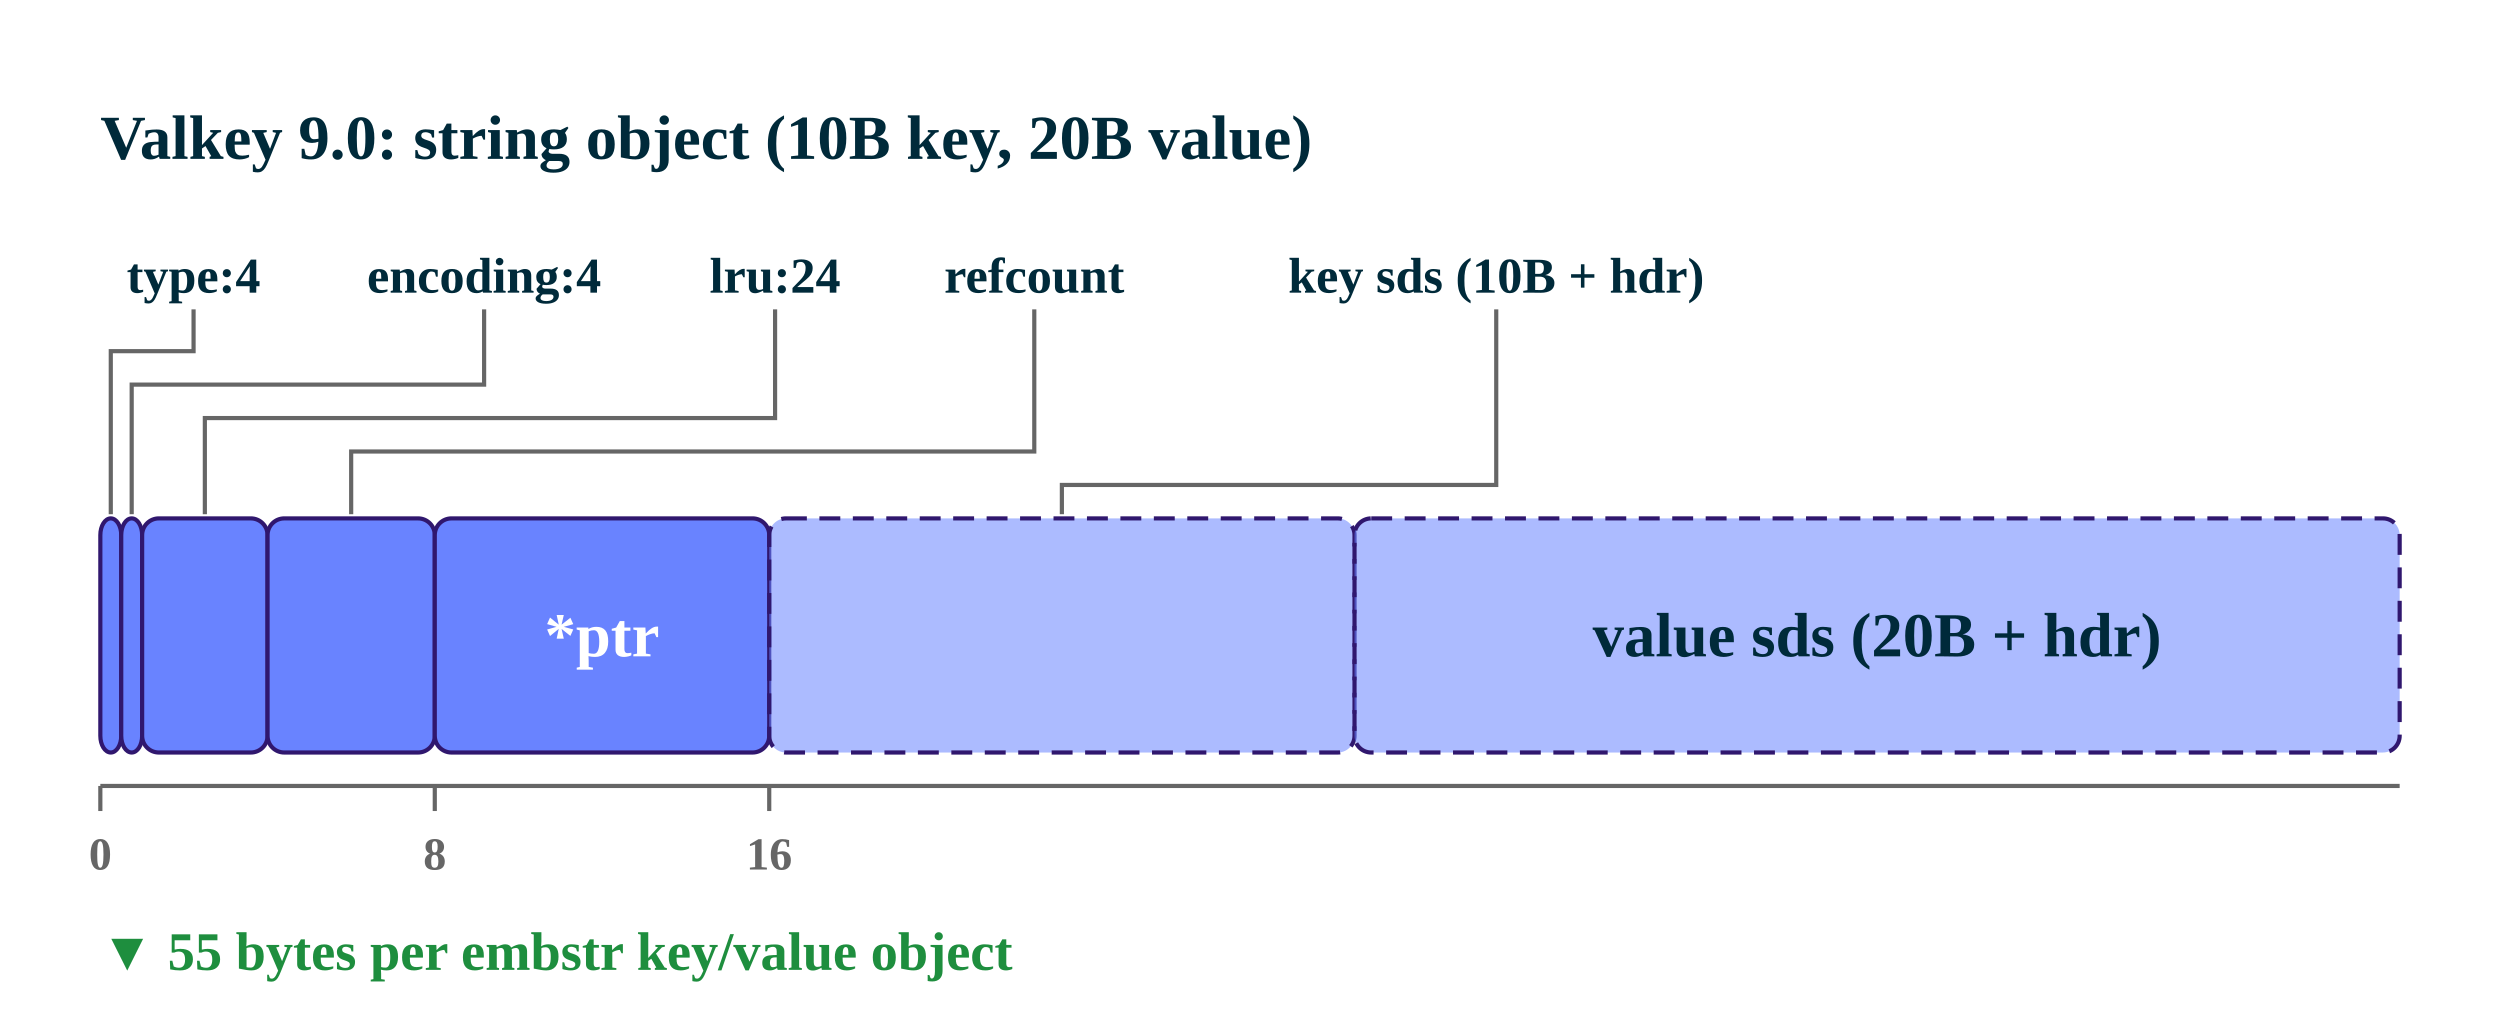
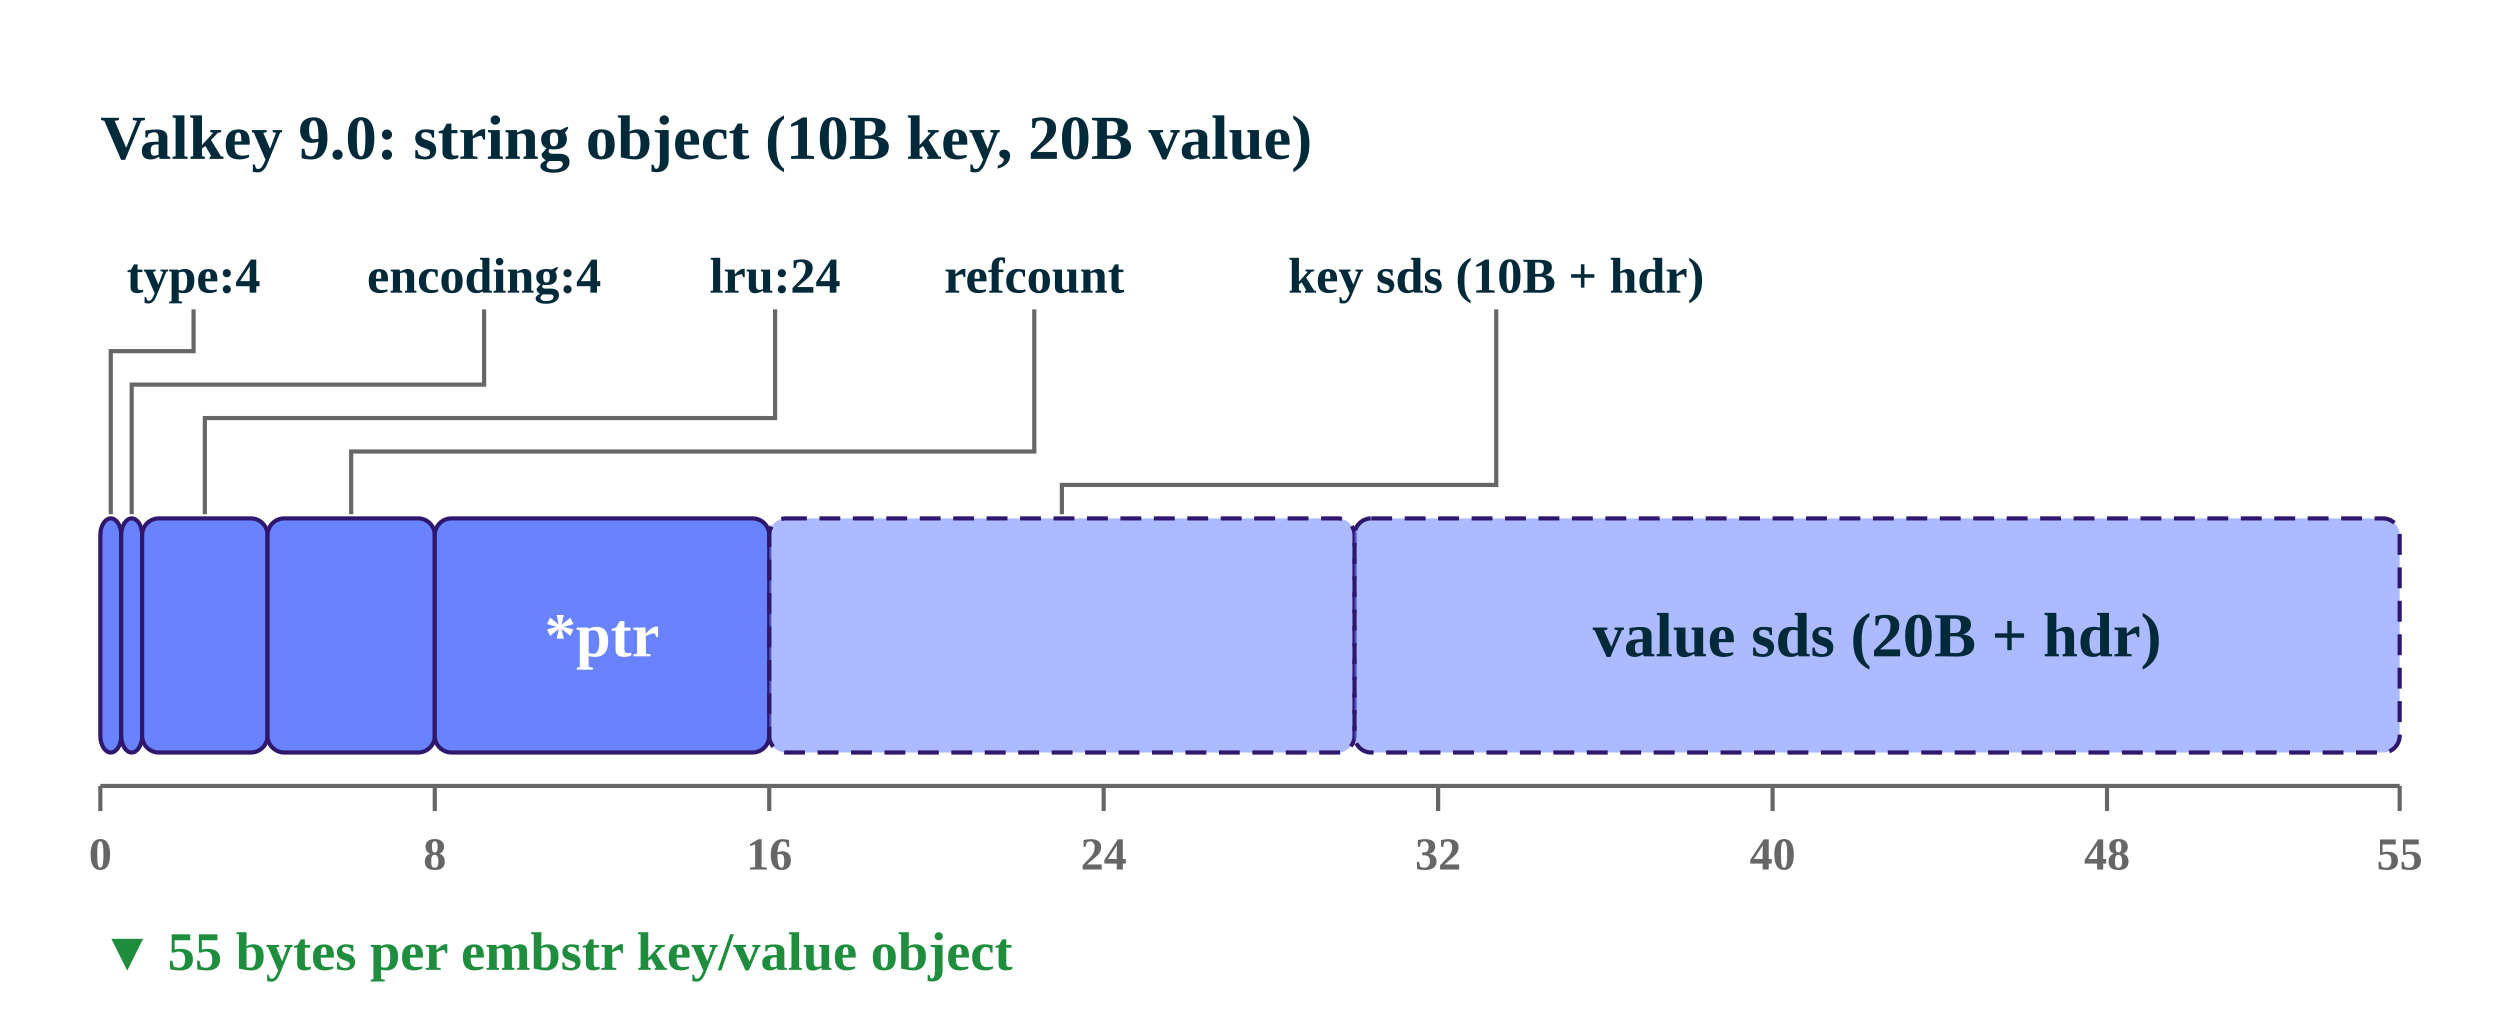
<svg xmlns="http://www.w3.org/2000/svg" viewBox="0 0 598 244" style="width:100%;max-width:598px;height:auto">
  <style>
-   .fd-bg      { fill: var(--fd-bg, #ffffff); }
+   .fd-background      { fill: var(--fd-background, #ffffff); }
  .fd-title   { fill: var(--fd-text, #002a3a); }
-   .fd-field   { fill: var(--fd-field, #6983ff); stroke: var(--fd-border, #30176e); stroke-width: 1; }
-   .fd-pad     { fill: url(#fd-hatch); stroke: var(--fd-pad-stroke, #b9c2cc); stroke-width: 1; }
-   .fd-flex    { fill: none; stroke: var(--fd-muted, #666666); stroke-width: 1; stroke-dasharray: 4 3; }
-   .fd-extra   { fill: var(--fd-field, #6983ff); fill-opacity: 0.55; stroke: var(--fd-border, #30176e); stroke-width: 1; stroke-dasharray: 5 3; }
-   .fd-plus    { fill: var(--fd-muted, #666666); }
-   .fd-label   { fill: var(--fd-field-text, #ffffff); }
-   .fd-padlbl  { fill: var(--fd-muted, #666666); }
-   .fd-callout { fill: var(--fd-text, #002a3a); }
-   .fd-leader  { stroke: var(--fd-muted, #666666); stroke-width: 1; fill: none; }
-   .fd-ruler   { stroke: var(--fd-muted, #666666); stroke-width: 1; }
-   .fd-rlbl    { fill: var(--fd-muted, #666666); }
-   .fd-accent  { fill: var(--fd-accent, #1e8e3e); }
+   .fd-field-box   { fill: var(--fd-field-fill, #6983ff); stroke: var(--fd-field-border, #30176e); stroke-width: 1; }
+   .fd-padding-box     { fill: url(#fd-hatch); stroke: var(--fd-padding-stroke, #b9c2cc); stroke-width: 1; }
+   .fd-flexible-array    { fill: none; stroke: var(--fd-muted, #666666); stroke-width: 1; stroke-dasharray: 4 3; }
+   .fd-extra-box   { fill: var(--fd-field-fill, #6983ff); fill-opacity: 0.55; stroke: var(--fd-field-border, #30176e); stroke-width: 1; stroke-dasharray: 5 3; }
+   .fd-allocation-plus    { fill: var(--fd-muted, #666666); }
+   .fd-field-label   { fill: var(--fd-field-text, #ffffff); }
+   .fd-padding-label  { fill: var(--fd-muted, #666666); }
+   .fd-callout-label { fill: var(--fd-text, #002a3a); }
+   .fd-leader-line  { stroke: var(--fd-muted, #666666); stroke-width: 1; fill: none; }
+   .fd-ruler-line   { stroke: var(--fd-muted, #666666); stroke-width: 1; }
+   .fd-cache-line   { stroke: var(--fd-text, #002a3a); stroke-width: 3; stroke-dasharray: 7 4; opacity: 0.8; }
+   .fd-cache-line-label    { fill: var(--fd-text, #002a3a); }
+   .fd-ruler-label    { fill: var(--fd-muted, #666666); }
+   .fd-note  { fill: var(--fd-highlight, #1e8e3e); }
  text        { font-family: var(--fd-font, 'Fira Mono', Consolas, Menlo, Monaco, 'Courier New', monospace); }
-   .fd-hatchbg { fill: var(--fd-pad, #f5f7f7); }
-   .fd-hatchln { stroke: var(--fd-pad-stroke, #b9c2cc); stroke-width: 1.5; }
+   .fd-hatch-background { fill: var(--fd-padding-fill, #f5f7f7); }
+   .fd-hatch-lines { stroke: var(--fd-padding-stroke, #b9c2cc); stroke-width: 1.5; }
+   .fd-subdivision-line  { stroke: var(--fd-field-text, #ffffff); stroke-width: 1; stroke-dasharray: 2 3; opacity: 0.45; }
</style>
-   <rect class="fd-bg" width="100%" height="100%" rx="8" />
+   <rect class="fd-background" width="100%" height="100%" rx="8" />
  <defs>
    <pattern id="fd-hatch" width="6" height="6" patternTransform="rotate(45)" patternUnits="userSpaceOnUse">
-       <rect class="fd-hatchbg" width="6" height="6" />
-       <line class="fd-hatchln" x1="0" y1="0" x2="0" y2="6" />
+       <rect class="fd-hatch-background" width="6" height="6" />
+       <line class="fd-hatch-lines" x1="0" y1="0" x2="0" y2="6" />
    </pattern>
  </defs>
  <text class="fd-title" x="24.0" y="38.0" font-size="15" font-weight="700" text-anchor="start">Valkey 9.0: string object (10B key, 20B value)</text>
-   <rect class="fd-field" x="24.0" y="124.0" width="5.0" height="56" rx="4" />
-   <rect class="fd-field" x="29.0" y="124.0" width="5.0" height="56" rx="4" />
-   <rect class="fd-field" x="34.0" y="124.0" width="30.0" height="56" rx="4" />
-   <rect class="fd-field" x="64.0" y="124.0" width="40.0" height="56" rx="4" />
-   <rect class="fd-field" x="104.0" y="124.0" width="80.0" height="56" rx="4" />
-   <rect class="fd-extra" x="184.0" y="124.0" width="140.0" height="56" rx="4" />
-   <rect class="fd-extra" x="324.0" y="124.0" width="250.0" height="56" rx="4" />
-   <text class="fd-label" x="144.0" y="157.0" font-size="15" font-weight="700" text-anchor="middle">*ptr</text>
-   <text class="fd-callout" x="449.0" y="157.0" font-size="15" font-weight="700" text-anchor="middle">value sds (20B + hdr)</text>
-   <text class="fd-callout" x="46.3" y="70.0" font-size="12" font-weight="600" text-anchor="middle">type:4</text>
-   <path class="fd-leader" d="M 46.3 74.0 V 84.0 H 26.5 V 123.0" />
-   <text class="fd-callout" x="115.8" y="70.0" font-size="12" font-weight="600" text-anchor="middle">encoding:4</text>
-   <path class="fd-leader" d="M 115.8 74.0 V 92.0 H 31.5 V 123.0" />
-   <text class="fd-callout" x="185.4" y="70.0" font-size="12" font-weight="600" text-anchor="middle">lru:24</text>
-   <path class="fd-leader" d="M 185.4 74.0 V 100.0 H 49.0 V 123.0" />
-   <text class="fd-callout" x="247.4" y="70.0" font-size="12" font-weight="600" text-anchor="middle">refcount</text>
-   <path class="fd-leader" d="M 247.4 74.0 V 108.0 H 84.0 V 123.0" />
-   <text class="fd-callout" x="357.9" y="70.0" font-size="12" font-weight="600" text-anchor="middle">key sds (10B + hdr)</text>
-   <path class="fd-leader" d="M 357.9 74.0 V 116.0 H 254.0 V 123.0" />
-   <line class="fd-ruler" x1="24" y1="188" x2="574.0" y2="188" />
-   <line class="fd-ruler" x1="24.0" y1="188" x2="24.0" y2="194" />
-   <text class="fd-rlbl" x="24.0" y="208.0" font-size="11" font-weight="600" text-anchor="middle">0</text>
-   <line class="fd-ruler" x1="104.0" y1="188" x2="104.0" y2="194" />
-   <text class="fd-rlbl" x="104.0" y="208.0" font-size="11" font-weight="600" text-anchor="middle">8</text>
-   <line class="fd-ruler" x1="184.0" y1="188" x2="184.0" y2="194" />
-   <text class="fd-rlbl" x="184.0" y="208.0" font-size="11" font-weight="600" text-anchor="middle">16</text>
-   <text class="fd-accent" x="24.0" y="232.0" font-size="13" font-weight="700" text-anchor="start">▼ 55 bytes per embstr key/value object</text>
+   <rect class="fd-field-box" x="24.0" y="124.0" width="5.0" height="56" rx="4" />
+   <rect class="fd-field-box" x="29.0" y="124.0" width="5.0" height="56" rx="4" />
+   <rect class="fd-field-box" x="34.0" y="124.0" width="30.0" height="56" rx="4" />
+   <rect class="fd-field-box" x="64.0" y="124.0" width="40.0" height="56" rx="4" />
+   <rect class="fd-field-box" x="104.0" y="124.0" width="80.0" height="56" rx="4" />
+   <rect class="fd-extra-box" x="184.0" y="124.0" width="140.0" height="56" rx="4" />
+   <rect class="fd-extra-box" x="324.0" y="124.0" width="250.0" height="56" rx="4" />
+   <text class="fd-field-label" x="144.0" y="157.0" font-size="15" font-weight="700" text-anchor="middle">*ptr</text>
+   <text class="fd-callout-label" x="449.0" y="157.0" font-size="15" font-weight="700" text-anchor="middle">value sds (20B + hdr)</text>
+   <text class="fd-callout-label" x="46.3" y="70.0" font-size="12" font-weight="600" text-anchor="middle">type:4</text>
+   <path class="fd-leader-line" d="M 46.3 74.0 V 84.0 H 26.5 V 123.0" />
+   <text class="fd-callout-label" x="115.8" y="70.0" font-size="12" font-weight="600" text-anchor="middle">encoding:4</text>
+   <path class="fd-leader-line" d="M 115.8 74.0 V 92.0 H 31.5 V 123.0" />
+   <text class="fd-callout-label" x="185.4" y="70.0" font-size="12" font-weight="600" text-anchor="middle">lru:24</text>
+   <path class="fd-leader-line" d="M 185.4 74.0 V 100.0 H 49.0 V 123.0" />
+   <text class="fd-callout-label" x="247.4" y="70.0" font-size="12" font-weight="600" text-anchor="middle">refcount</text>
+   <path class="fd-leader-line" d="M 247.4 74.0 V 108.0 H 84.0 V 123.0" />
+   <text class="fd-callout-label" x="357.9" y="70.0" font-size="12" font-weight="600" text-anchor="middle">key sds (10B + hdr)</text>
+   <path class="fd-leader-line" d="M 357.9 74.0 V 116.0 H 254.0 V 123.0" />
+   <line class="fd-ruler-line" x1="24.0" y1="188" x2="574.0" y2="188" />
+   <line class="fd-ruler-line" x1="24.0" y1="188" x2="24.0" y2="194" />
+   <text class="fd-ruler-label" x="24.0" y="208.0" font-size="11" font-weight="600" text-anchor="middle">0</text>
+   <line class="fd-ruler-line" x1="104.0" y1="188" x2="104.0" y2="194" />
+   <text class="fd-ruler-label" x="104.0" y="208.0" font-size="11" font-weight="600" text-anchor="middle">8</text>
+   <line class="fd-ruler-line" x1="184.0" y1="188" x2="184.0" y2="194" />
+   <text class="fd-ruler-label" x="184.0" y="208.0" font-size="11" font-weight="600" text-anchor="middle">16</text>
+   <line class="fd-ruler-line" x1="264.0" y1="188" x2="264.0" y2="194" />
+   <text class="fd-ruler-label" x="264.0" y="208.0" font-size="11" font-weight="600" text-anchor="middle">24</text>
+   <line class="fd-ruler-line" x1="344.0" y1="188" x2="344.0" y2="194" />
+   <text class="fd-ruler-label" x="344.0" y="208.0" font-size="11" font-weight="600" text-anchor="middle">32</text>
+   <line class="fd-ruler-line" x1="424.0" y1="188" x2="424.0" y2="194" />
+   <text class="fd-ruler-label" x="424.0" y="208.0" font-size="11" font-weight="600" text-anchor="middle">40</text>
+   <line class="fd-ruler-line" x1="504.0" y1="188" x2="504.0" y2="194" />
+   <text class="fd-ruler-label" x="504.0" y="208.0" font-size="11" font-weight="600" text-anchor="middle">48</text>
+   <line class="fd-ruler-line" x1="574.0" y1="188" x2="574.0" y2="194" />
+   <text class="fd-ruler-label" x="574.0" y="208.0" font-size="11" font-weight="600" text-anchor="middle">55</text>
+   <text class="fd-note" x="24.0" y="232.0" font-size="13" font-weight="700" text-anchor="start">▼ 55 bytes per embstr key/value object</text>
</svg>
